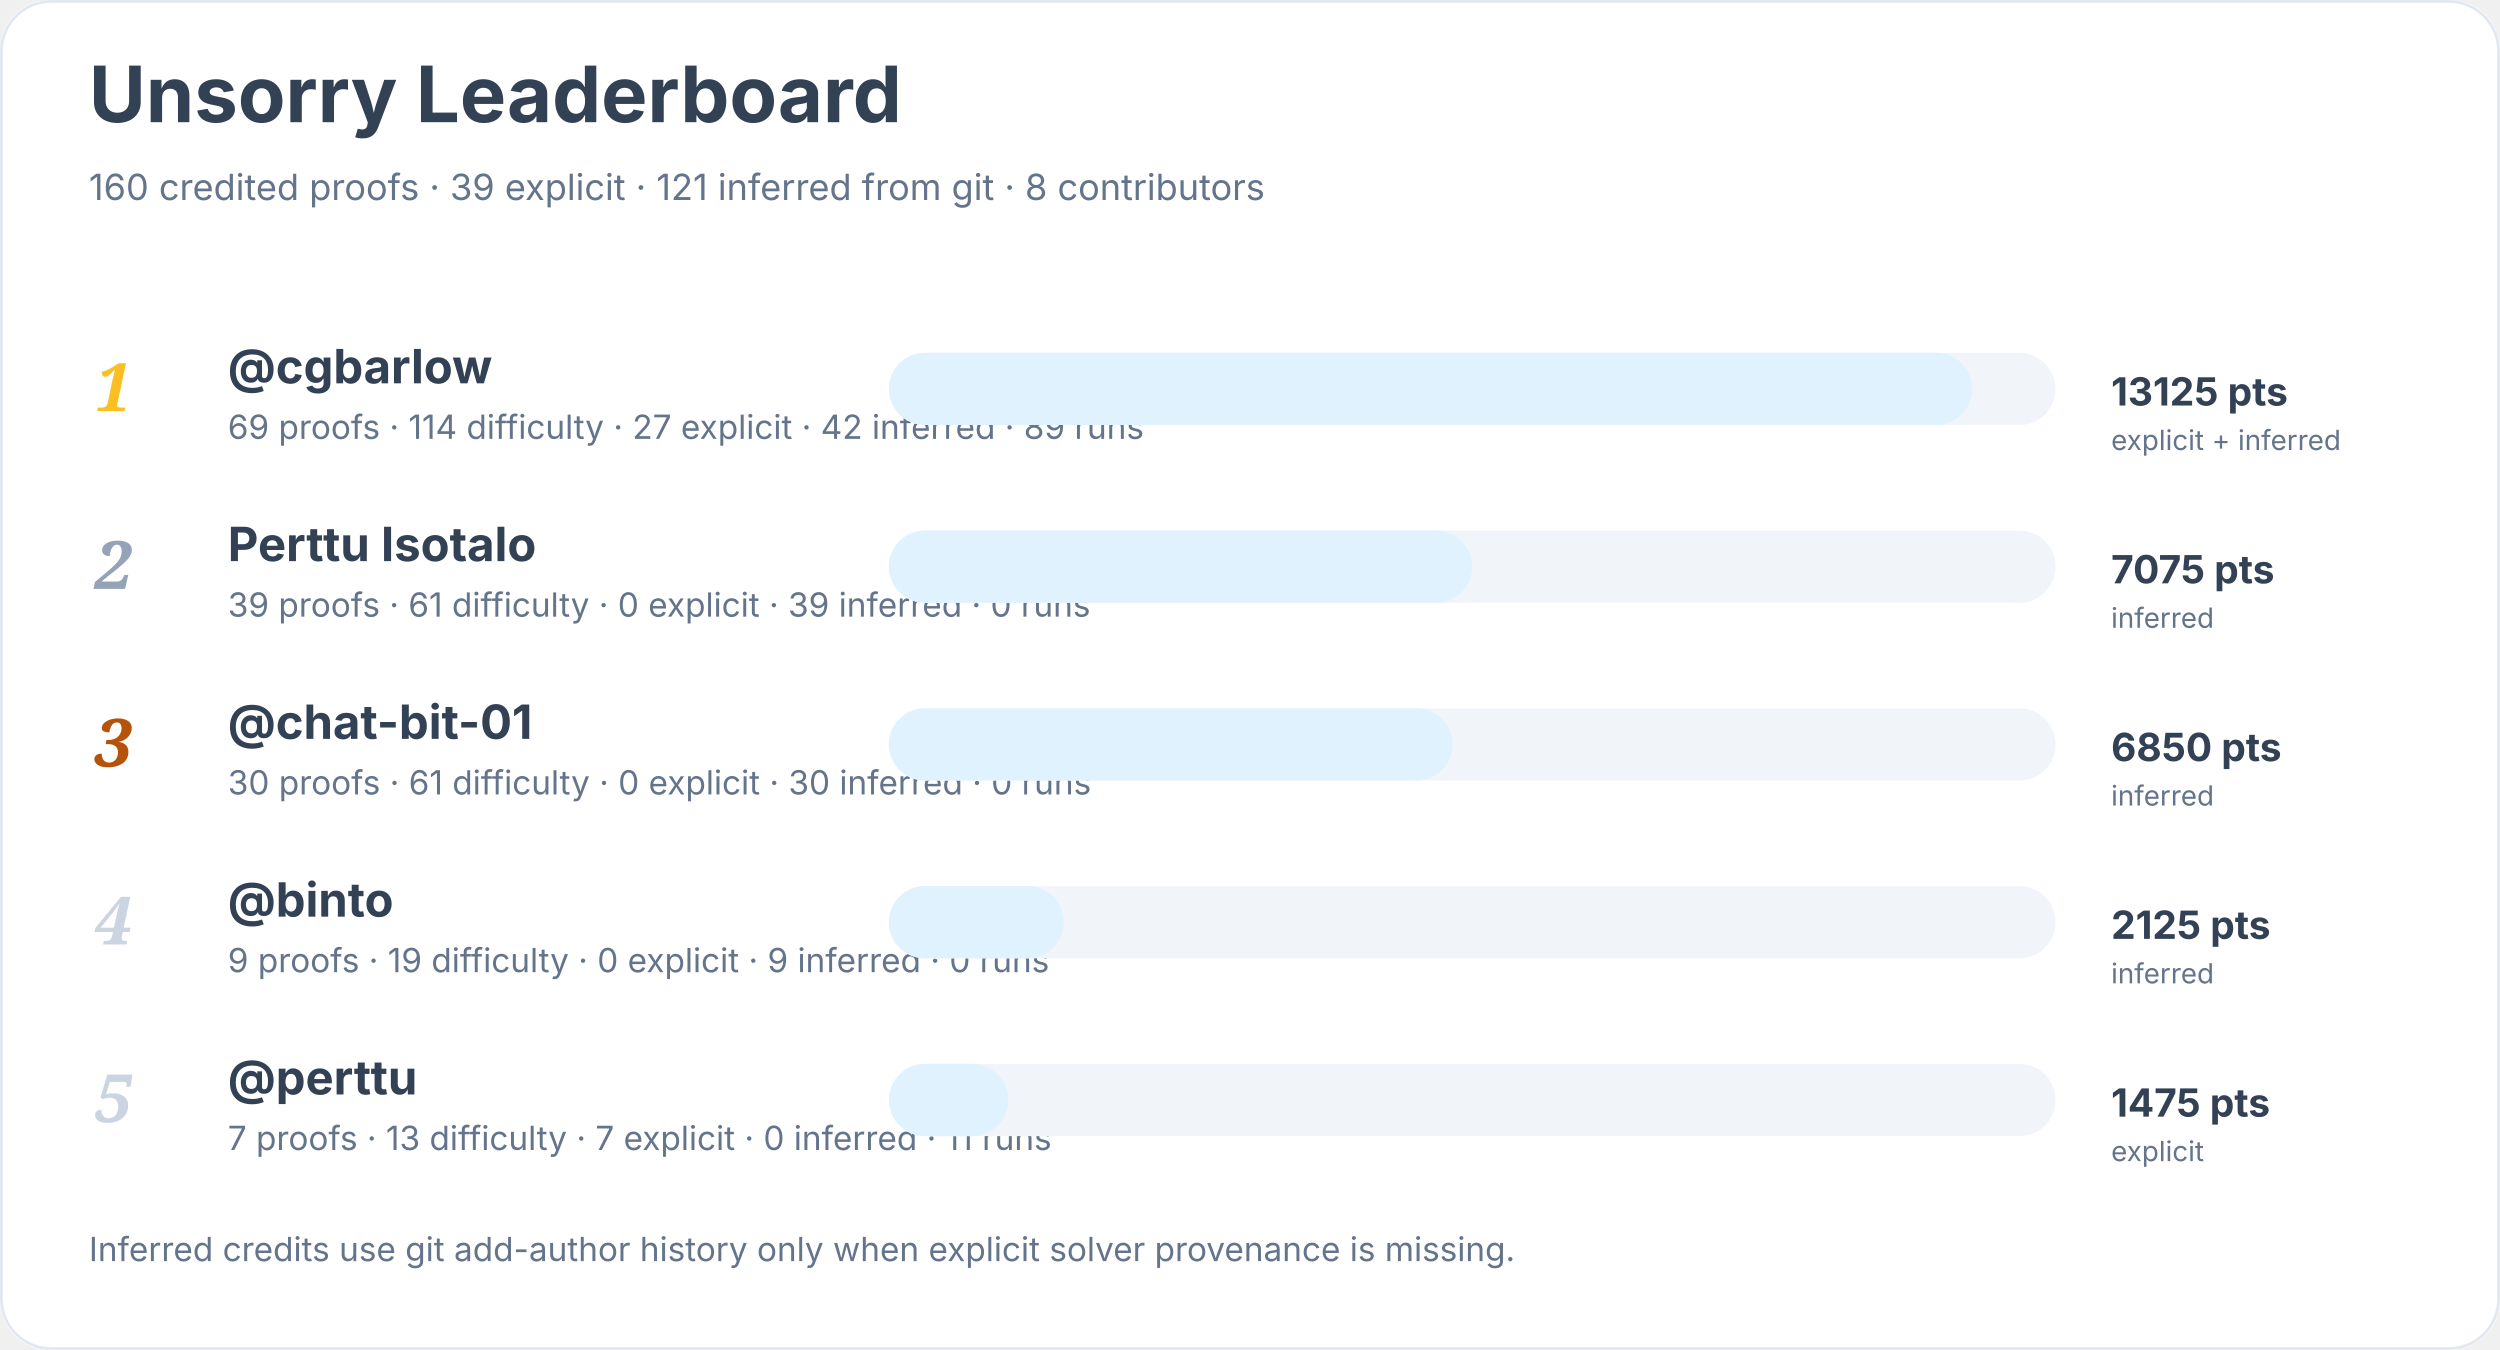
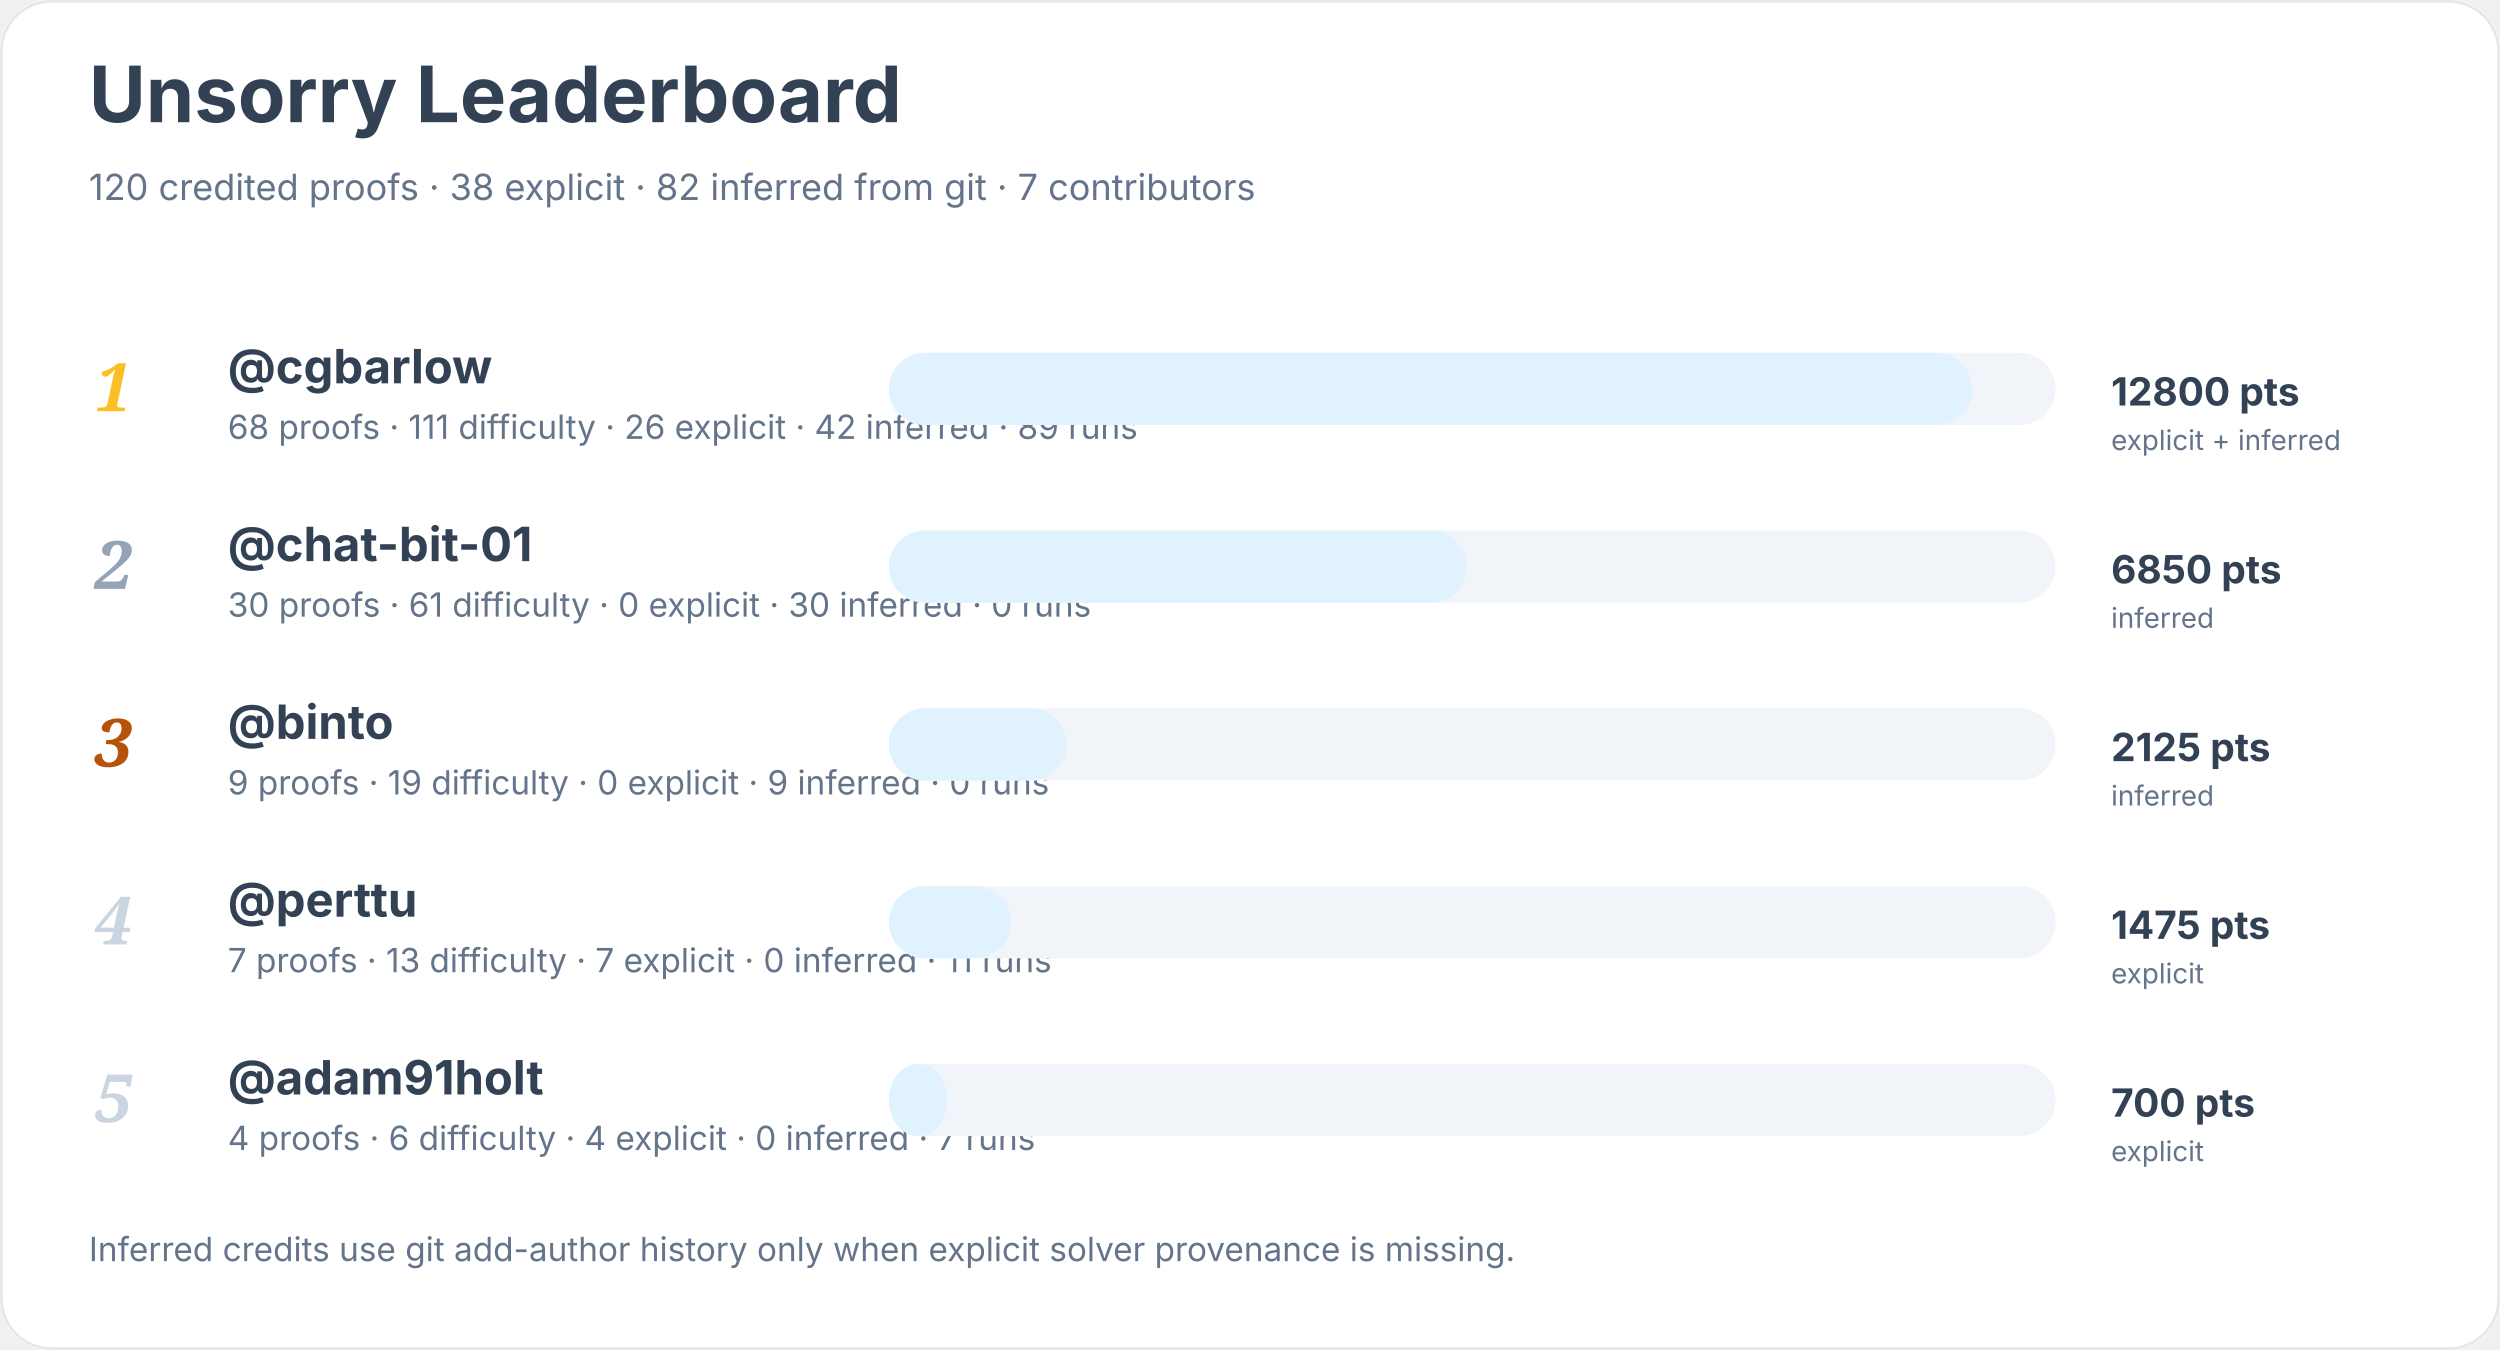
<svg xmlns="http://www.w3.org/2000/svg" width="900" height="486" viewBox="0 0 900 486" role="img" aria-labelledby="title desc">
  <rect width="900" height="100%" rx="18" fill="#ffffff" />
  <rect x="0.5" y="0.5" width="899" height="485" rx="18" fill="none" stroke="#e2e8f0" />
  <text x="32" y="44" font-family="Inter, system-ui, sans-serif" font-size="28" font-weight="700" fill="#334155">Unsorry Leaderboard</text>
-   <text x="32" y="72" font-family="Inter, system-ui, sans-serif" font-size="13" fill="#64748b">160 credited proofs · 39 explicit · 121 inferred from git · 8 contributors</text>
+   <text x="32" y="72" font-family="Inter, system-ui, sans-serif" font-size="13" fill="#64748b">120 credited proofs · 38 explicit · 82 inferred from git · 7 contributors</text>
  <text x="34" y="148" font-family="Georgia, serif" font-size="24" font-style="italic" font-weight="700" fill="#fbbf24">1</text>
  <a href="https://github.com/cgbarlow">
    <text x="82" y="138" font-family="Inter, system-ui, sans-serif" font-size="17" font-weight="650" fill="#334155">@cgbarlow</text>
  </a>
-   <text x="82" y="158" font-family="Inter, system-ui, sans-serif" font-size="12" fill="#64748b">69 proofs · 114 difficulty · 27 explicit · 42 inferred · 89 runs</text>
+   <text x="82" y="158" font-family="Inter, system-ui, sans-serif" font-size="12" fill="#64748b">68 proofs · 111 difficulty · 26 explicit · 42 inferred · 89 runs</text>
  <rect x="320" y="127" width="420" height="26" rx="13" fill="#f1f5f9" />
  <rect x="320" y="127" width="390" height="26" rx="13" fill="#e0f2fe" />
-   <text x="760" y="146" font-family="Inter, system-ui, sans-serif" font-size="14" font-weight="700" fill="#334155">13125 pts</text>
+   <text x="760" y="146" font-family="Inter, system-ui, sans-serif" font-size="14" font-weight="700" fill="#334155">12800 pts</text>
  <text x="760" y="162" font-family="Inter, system-ui, sans-serif" font-size="10" fill="#64748b">explicit + inferred</text>
  <text x="34" y="212" font-family="Georgia, serif" font-size="24" font-style="italic" font-weight="700" fill="#94a3b8">2</text>
-   <text x="82" y="202" font-family="Inter, system-ui, sans-serif" font-size="17" font-weight="650" fill="#334155">Perttu Isotalo</text>
-   <text x="82" y="222" font-family="Inter, system-ui, sans-serif" font-size="12" fill="#64748b">39 proofs · 61 difficulty · 0 explicit · 39 inferred · 0 runs</text>
+   <a href="https://github.com/chat-bit-01">
+     <text x="82" y="202" font-family="Inter, system-ui, sans-serif" font-size="17" font-weight="650" fill="#334155">@chat-bit-01</text>
+   </a>
+   <text x="82" y="222" font-family="Inter, system-ui, sans-serif" font-size="12" fill="#64748b">30 proofs · 61 difficulty · 0 explicit · 30 inferred · 0 runs</text>
  <rect x="320" y="191" width="420" height="26" rx="13" fill="#f1f5f9" />
-   <rect x="320" y="191" width="210" height="26" rx="13" fill="#e0f2fe" />
-   <text x="760" y="210" font-family="Inter, system-ui, sans-serif" font-size="14" font-weight="700" fill="#334155">7075 pts</text>
+   <rect x="320" y="191" width="208" height="26" rx="13" fill="#e0f2fe" />
+   <text x="760" y="210" font-family="Inter, system-ui, sans-serif" font-size="14" font-weight="700" fill="#334155">6850 pts</text>
  <text x="760" y="226" font-family="Inter, system-ui, sans-serif" font-size="10" fill="#64748b">inferred</text>
  <text x="34" y="276" font-family="Georgia, serif" font-size="24" font-style="italic" font-weight="700" fill="#b45309">3</text>
-   <a href="https://github.com/chat-bit-01">
-     <text x="82" y="266" font-family="Inter, system-ui, sans-serif" font-size="17" font-weight="650" fill="#334155">@chat-bit-01</text>
+   <a href="https://github.com/binto">
+     <text x="82" y="266" font-family="Inter, system-ui, sans-serif" font-size="17" font-weight="650" fill="#334155">@binto</text>
  </a>
-   <text x="82" y="286" font-family="Inter, system-ui, sans-serif" font-size="12" fill="#64748b">30 proofs · 61 difficulty · 0 explicit · 30 inferred · 0 runs</text>
+   <text x="82" y="286" font-family="Inter, system-ui, sans-serif" font-size="12" fill="#64748b">9 proofs · 19 difficulty · 0 explicit · 9 inferred · 0 runs</text>
  <rect x="320" y="255" width="420" height="26" rx="13" fill="#f1f5f9" />
-   <rect x="320" y="255" width="203" height="26" rx="13" fill="#e0f2fe" />
-   <text x="760" y="274" font-family="Inter, system-ui, sans-serif" font-size="14" font-weight="700" fill="#334155">6850 pts</text>
+   <rect x="320" y="255" width="64" height="26" rx="13" fill="#e0f2fe" />
+   <text x="760" y="274" font-family="Inter, system-ui, sans-serif" font-size="14" font-weight="700" fill="#334155">2125 pts</text>
  <text x="760" y="290" font-family="Inter, system-ui, sans-serif" font-size="10" fill="#64748b">inferred</text>
  <text x="34" y="340" font-family="Georgia, serif" font-size="24" font-style="italic" font-weight="700" fill="#cbd5e1">4</text>
-   <a href="https://github.com/binto">
-     <text x="82" y="330" font-family="Inter, system-ui, sans-serif" font-size="17" font-weight="650" fill="#334155">@binto</text>
+   <a href="https://github.com/perttu">
+     <text x="82" y="330" font-family="Inter, system-ui, sans-serif" font-size="17" font-weight="650" fill="#334155">@perttu</text>
  </a>
-   <text x="82" y="350" font-family="Inter, system-ui, sans-serif" font-size="12" fill="#64748b">9 proofs · 19 difficulty · 0 explicit · 9 inferred · 0 runs</text>
+   <text x="82" y="350" font-family="Inter, system-ui, sans-serif" font-size="12" fill="#64748b">7 proofs · 13 difficulty · 7 explicit · 0 inferred · 11 runs</text>
  <rect x="320" y="319" width="420" height="26" rx="13" fill="#f1f5f9" />
-   <rect x="320" y="319" width="63" height="26" rx="13" fill="#e0f2fe" />
-   <text x="760" y="338" font-family="Inter, system-ui, sans-serif" font-size="14" font-weight="700" fill="#334155">2125 pts</text>
-   <text x="760" y="354" font-family="Inter, system-ui, sans-serif" font-size="10" fill="#64748b">inferred</text>
+   <rect x="320" y="319" width="44" height="26" rx="13" fill="#e0f2fe" />
+   <text x="760" y="338" font-family="Inter, system-ui, sans-serif" font-size="14" font-weight="700" fill="#334155">1475 pts</text>
+   <text x="760" y="354" font-family="Inter, system-ui, sans-serif" font-size="10" fill="#64748b">explicit</text>
  <text x="34" y="404" font-family="Georgia, serif" font-size="24" font-style="italic" font-weight="700" fill="#cbd5e1">5</text>
-   <a href="https://github.com/perttu">
-     <text x="82" y="394" font-family="Inter, system-ui, sans-serif" font-size="17" font-weight="650" fill="#334155">@perttu</text>
+   <a href="https://github.com/adam91holt">
+     <text x="82" y="394" font-family="Inter, system-ui, sans-serif" font-size="17" font-weight="650" fill="#334155">@adam91holt</text>
  </a>
-   <text x="82" y="414" font-family="Inter, system-ui, sans-serif" font-size="12" fill="#64748b">7 proofs · 13 difficulty · 7 explicit · 0 inferred · 11 runs</text>
+   <text x="82" y="414" font-family="Inter, system-ui, sans-serif" font-size="12" fill="#64748b">4 proofs · 6 difficulty · 4 explicit · 0 inferred · 7 runs</text>
  <rect x="320" y="383" width="420" height="26" rx="13" fill="#f1f5f9" />
-   <rect x="320" y="383" width="43" height="26" rx="13" fill="#e0f2fe" />
-   <text x="760" y="402" font-family="Inter, system-ui, sans-serif" font-size="14" font-weight="700" fill="#334155">1475 pts</text>
+   <rect x="320" y="383" width="21" height="26" rx="13" fill="#e0f2fe" />
+   <text x="760" y="402" font-family="Inter, system-ui, sans-serif" font-size="14" font-weight="700" fill="#334155">700 pts</text>
  <text x="760" y="418" font-family="Inter, system-ui, sans-serif" font-size="10" fill="#64748b">explicit</text>
  <text x="32" y="454" font-family="Inter, system-ui, sans-serif" font-size="12" fill="#64748b">Inferred credits use git add-author history only when explicit solver provenance is missing.</text>
</svg>
